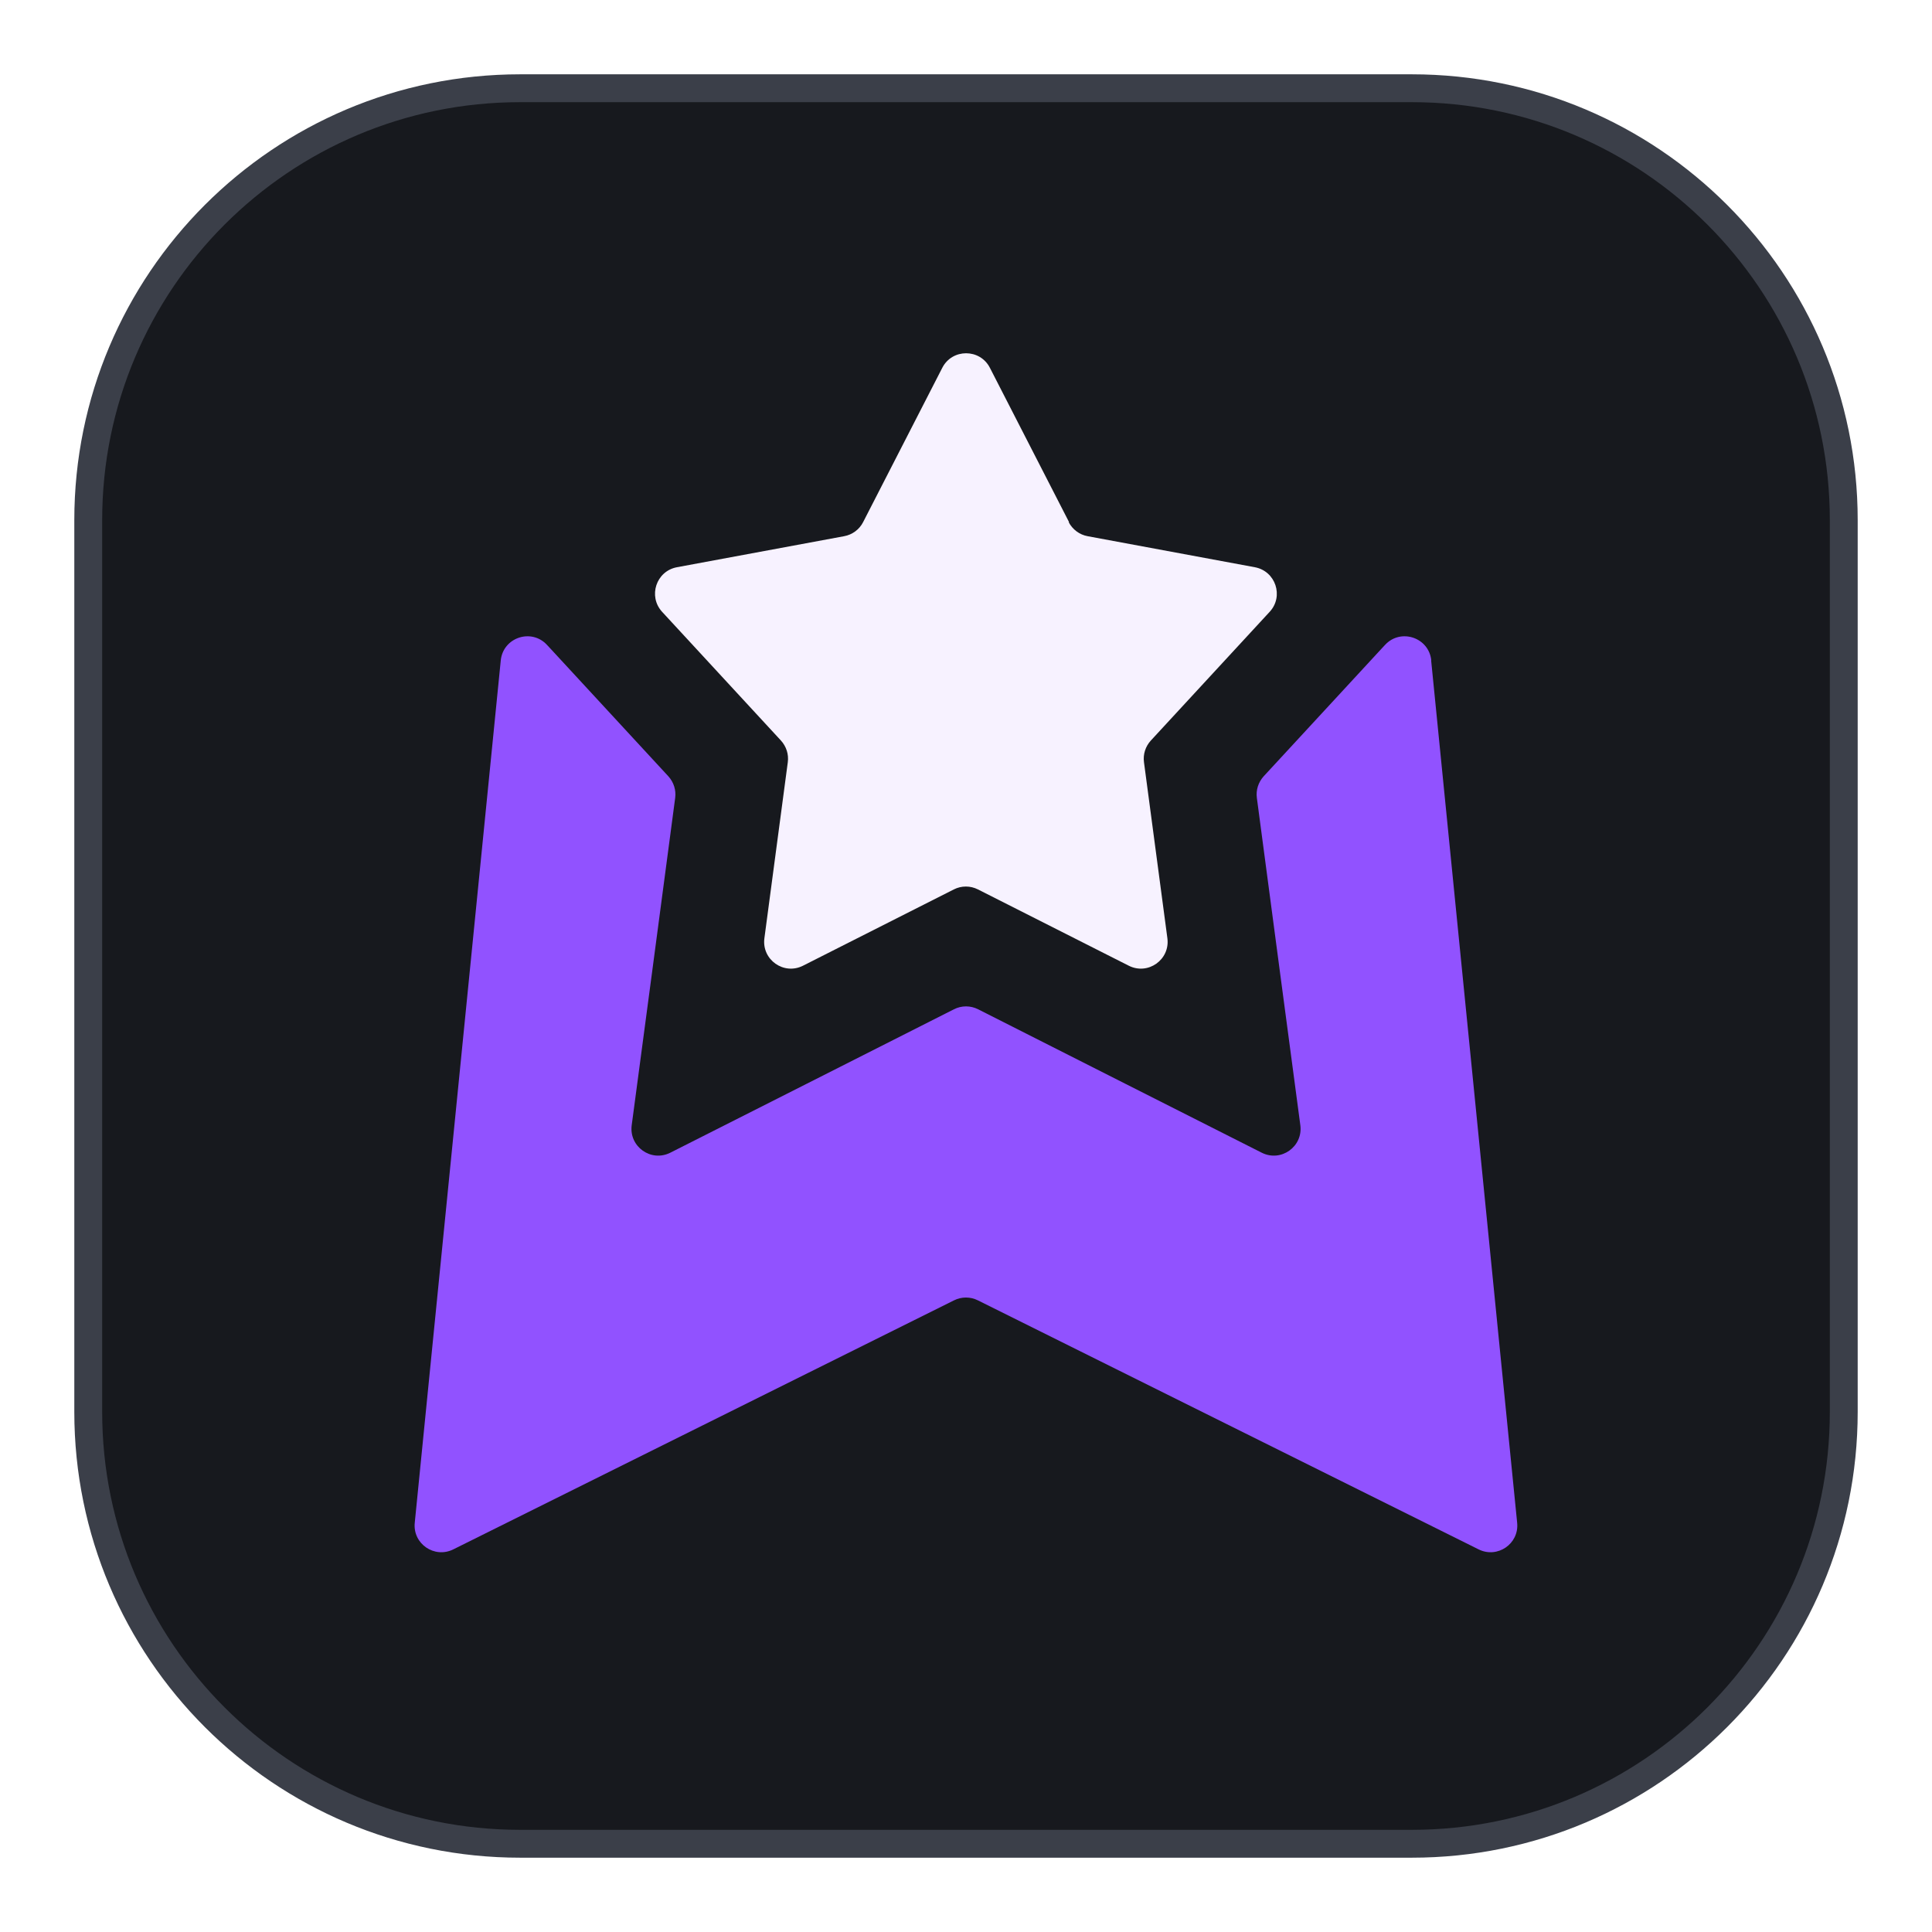
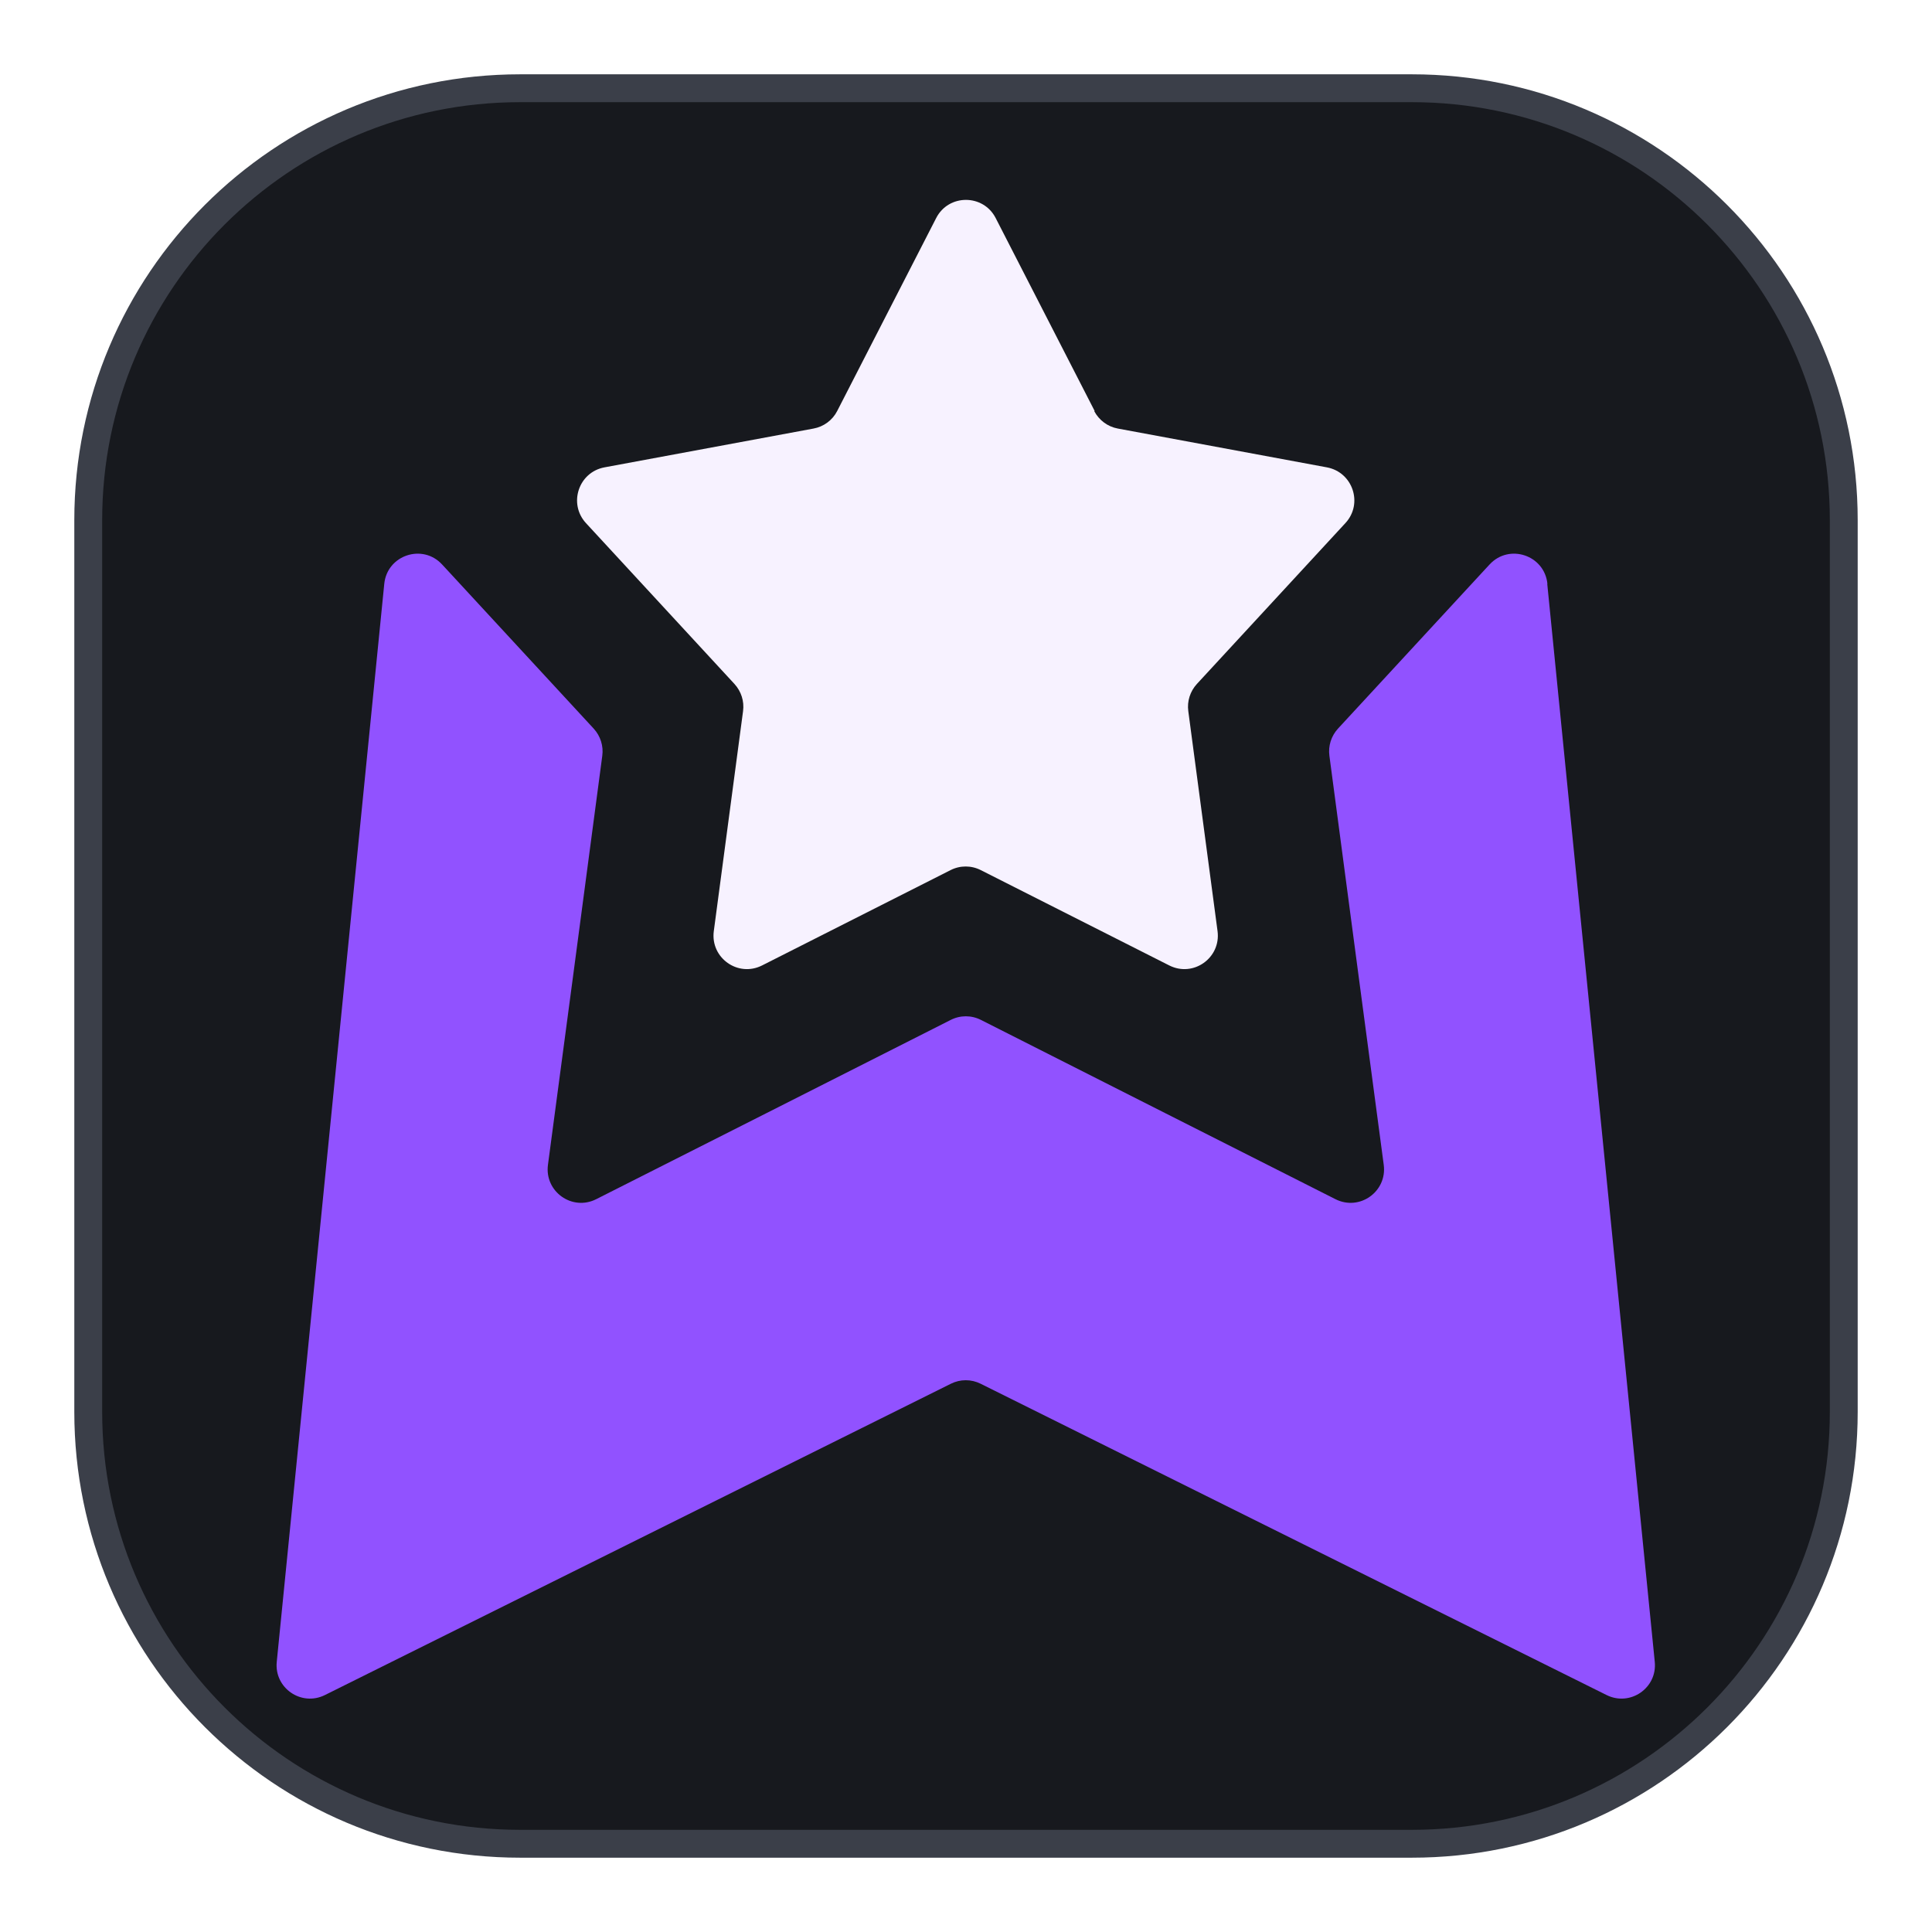
<svg xmlns="http://www.w3.org/2000/svg" width="104" height="104" viewBox="0 0 104 104">
  <rect x="4.75" y="4.75" width="94.5" height="94.5" rx="23.25" fill="#17191E" stroke="#3B3F49" stroke-width="1.5" />
-   <g transform="translate(10.72 10.72) scale(.72)">
+   <g transform="translate(.39 .39) scale(.9)">
    <path fill="#F7F2FF" d="M65.04,24.15l-5.92-11.54c-.74-1.45-2.82-1.45-3.56,0l-5.92,11.54c-.28.55-.81.94-1.42,1.05l-12.5,2.32c-1.55.29-2.17,2.17-1.11,3.33l8.89,9.63c.4.44.59,1.03.51,1.62l-1.75,13.16c-.21,1.6,1.45,2.78,2.89,2.05l11.27-5.7c.57-.29,1.24-.29,1.81,0l11.27,5.7c1.44.73,3.1-.45,2.89-2.05l-1.75-13.16c-.08-.59.11-1.18.51-1.62l8.89-9.63c1.07-1.16.44-3.04-1.11-3.33l-12.5-2.32c-.61-.11-1.13-.5-1.42-1.05Z" />
    <path fill="#9152FF" d="M92.12,34.49c-.17-1.72-2.29-2.43-3.46-1.16l-.26.28-8.81,9.54c-.4.44-.59,1.03-.51,1.62l1.75,13.2,1.5,11.27c.21,1.6-1.45,2.78-2.89,2.05l-10.15-5.13-11.05-5.59c-.57-.29-1.24-.29-1.81,0l-11.05,5.59-10.15,5.13c-1.44.73-3.1-.45-2.89-2.05l1.5-11.27,1.75-13.2c.08-.59-.11-1.18-.51-1.62l-8.81-9.54-.26-.28c-1.17-1.27-3.29-.56-3.46,1.16l-6.43,64.47c-.16,1.57,1.47,2.69,2.88,1.99l37.44-18.62c.56-.28,1.22-.28,1.78,0l37.44,18.62c1.41.7,3.04-.42,2.88-1.99l-6.43-64.47Z" />
  </g>
</svg>
